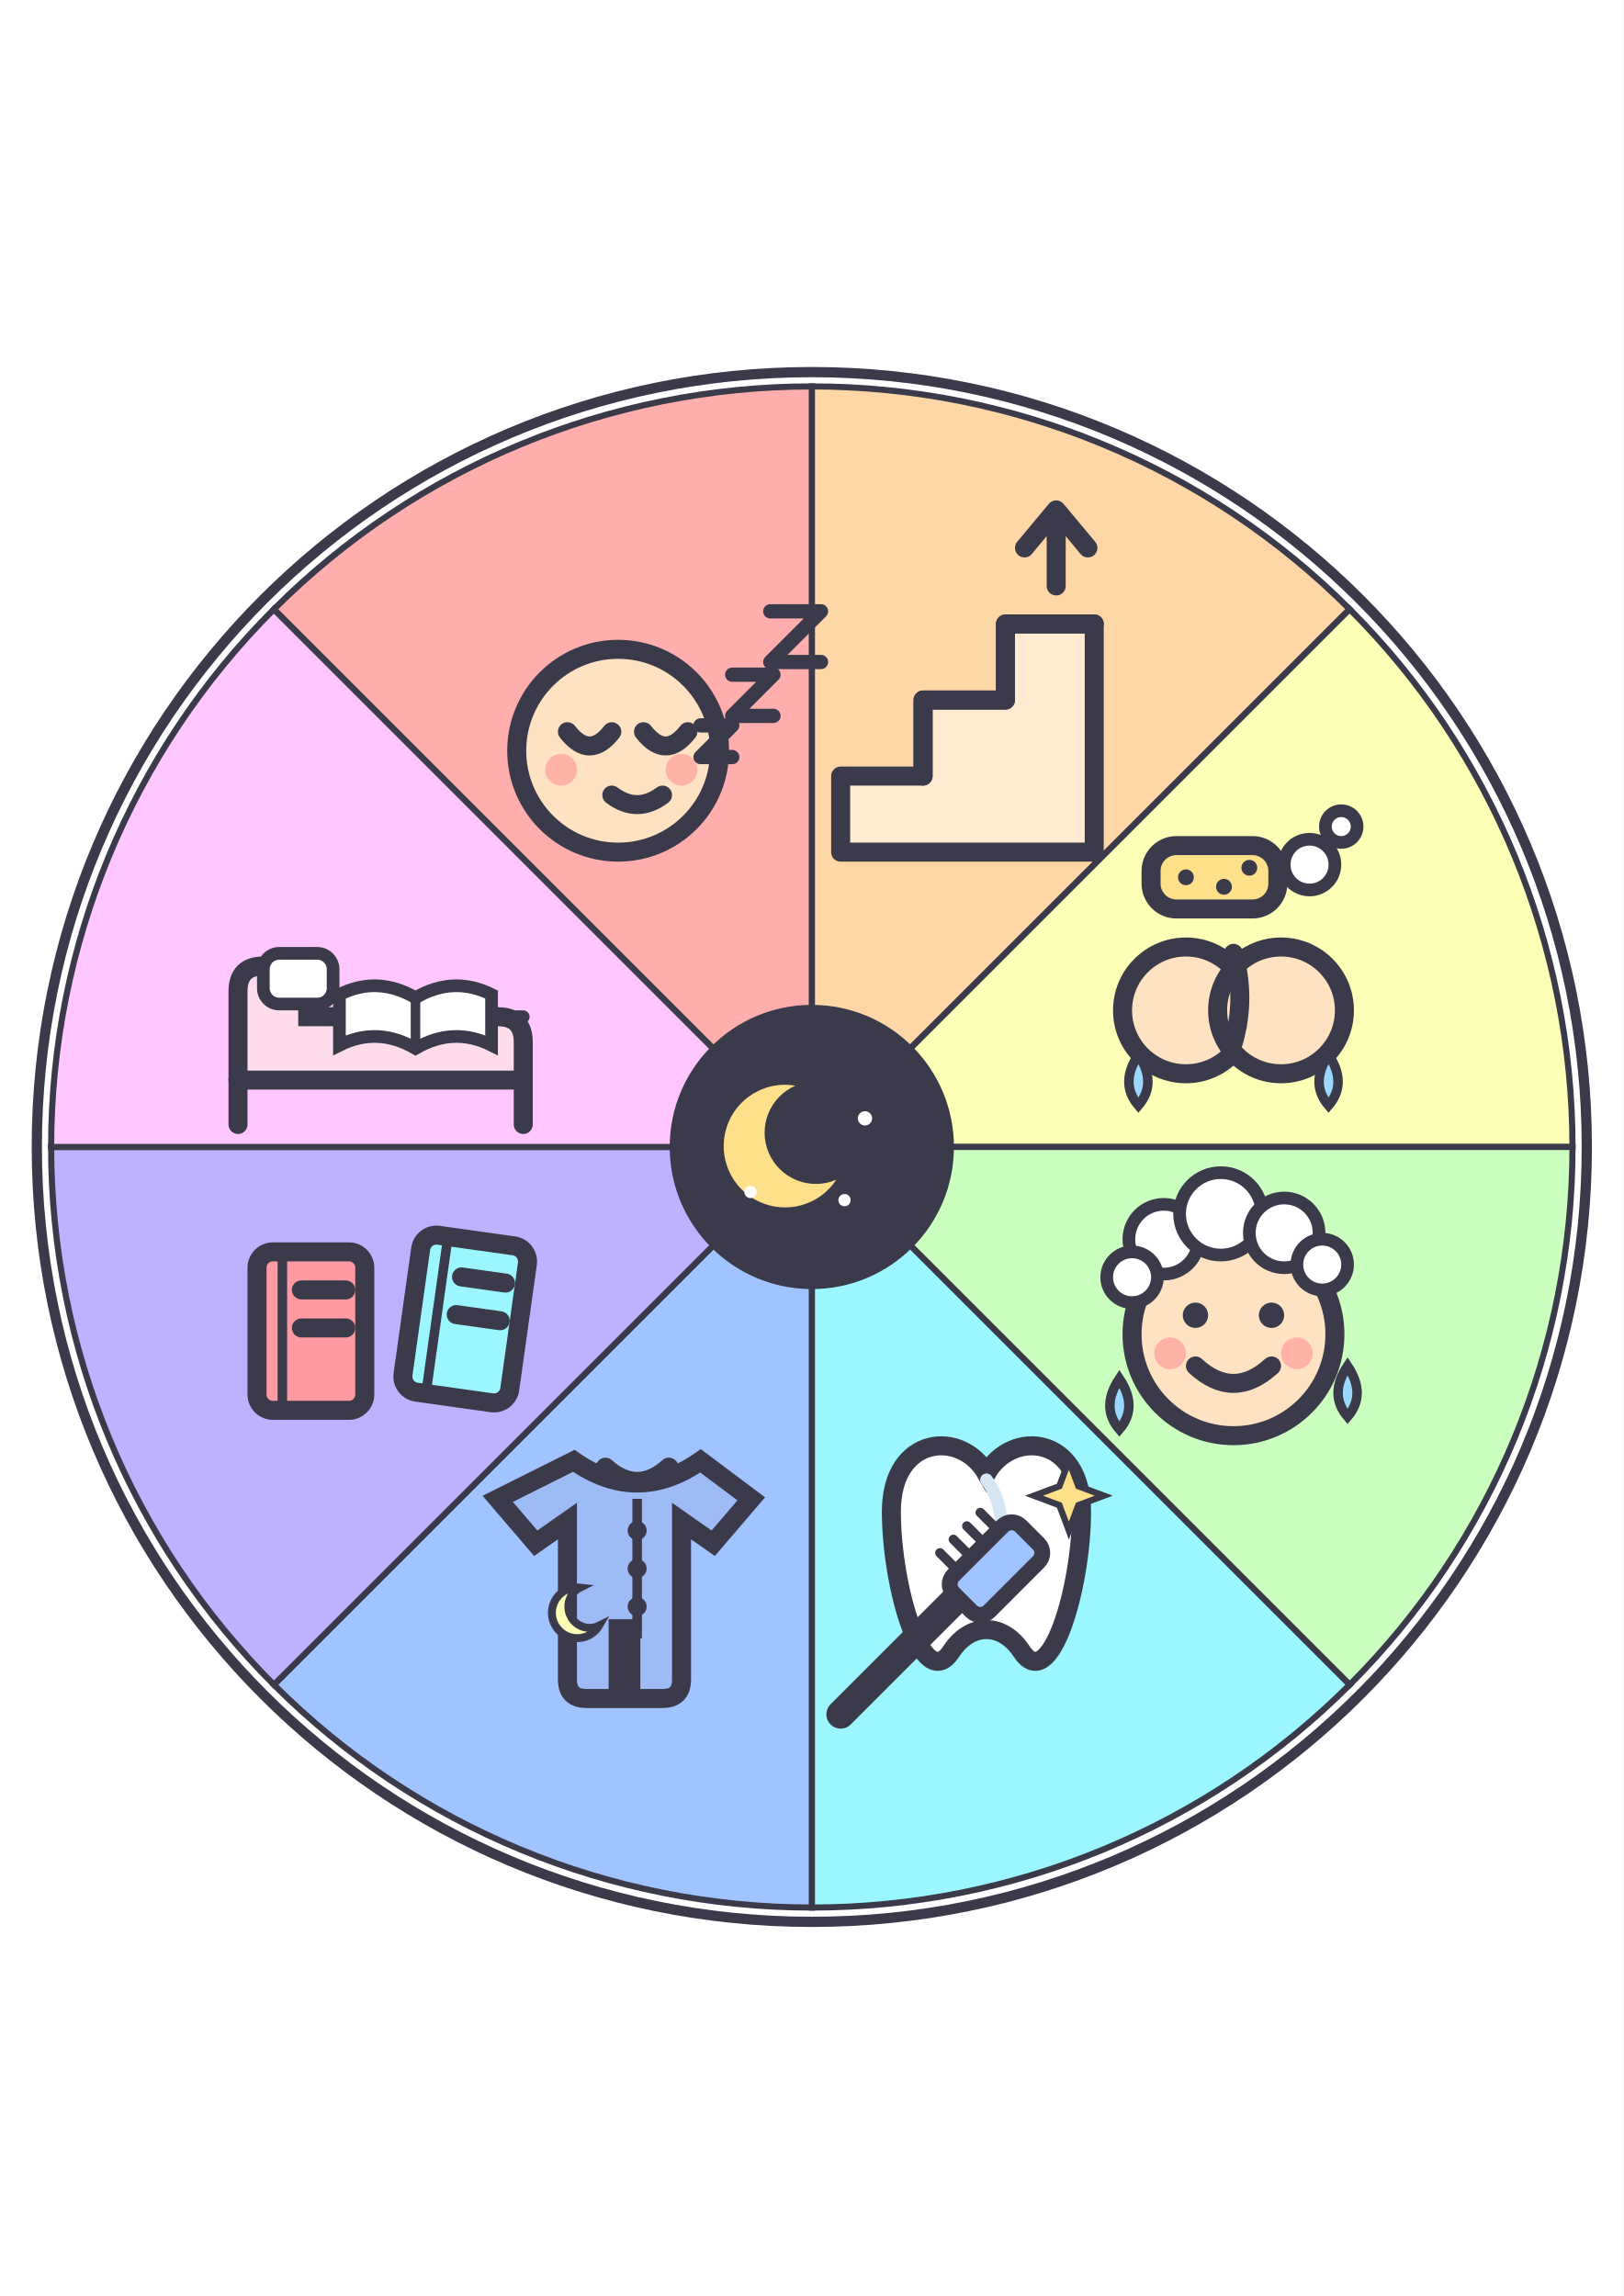
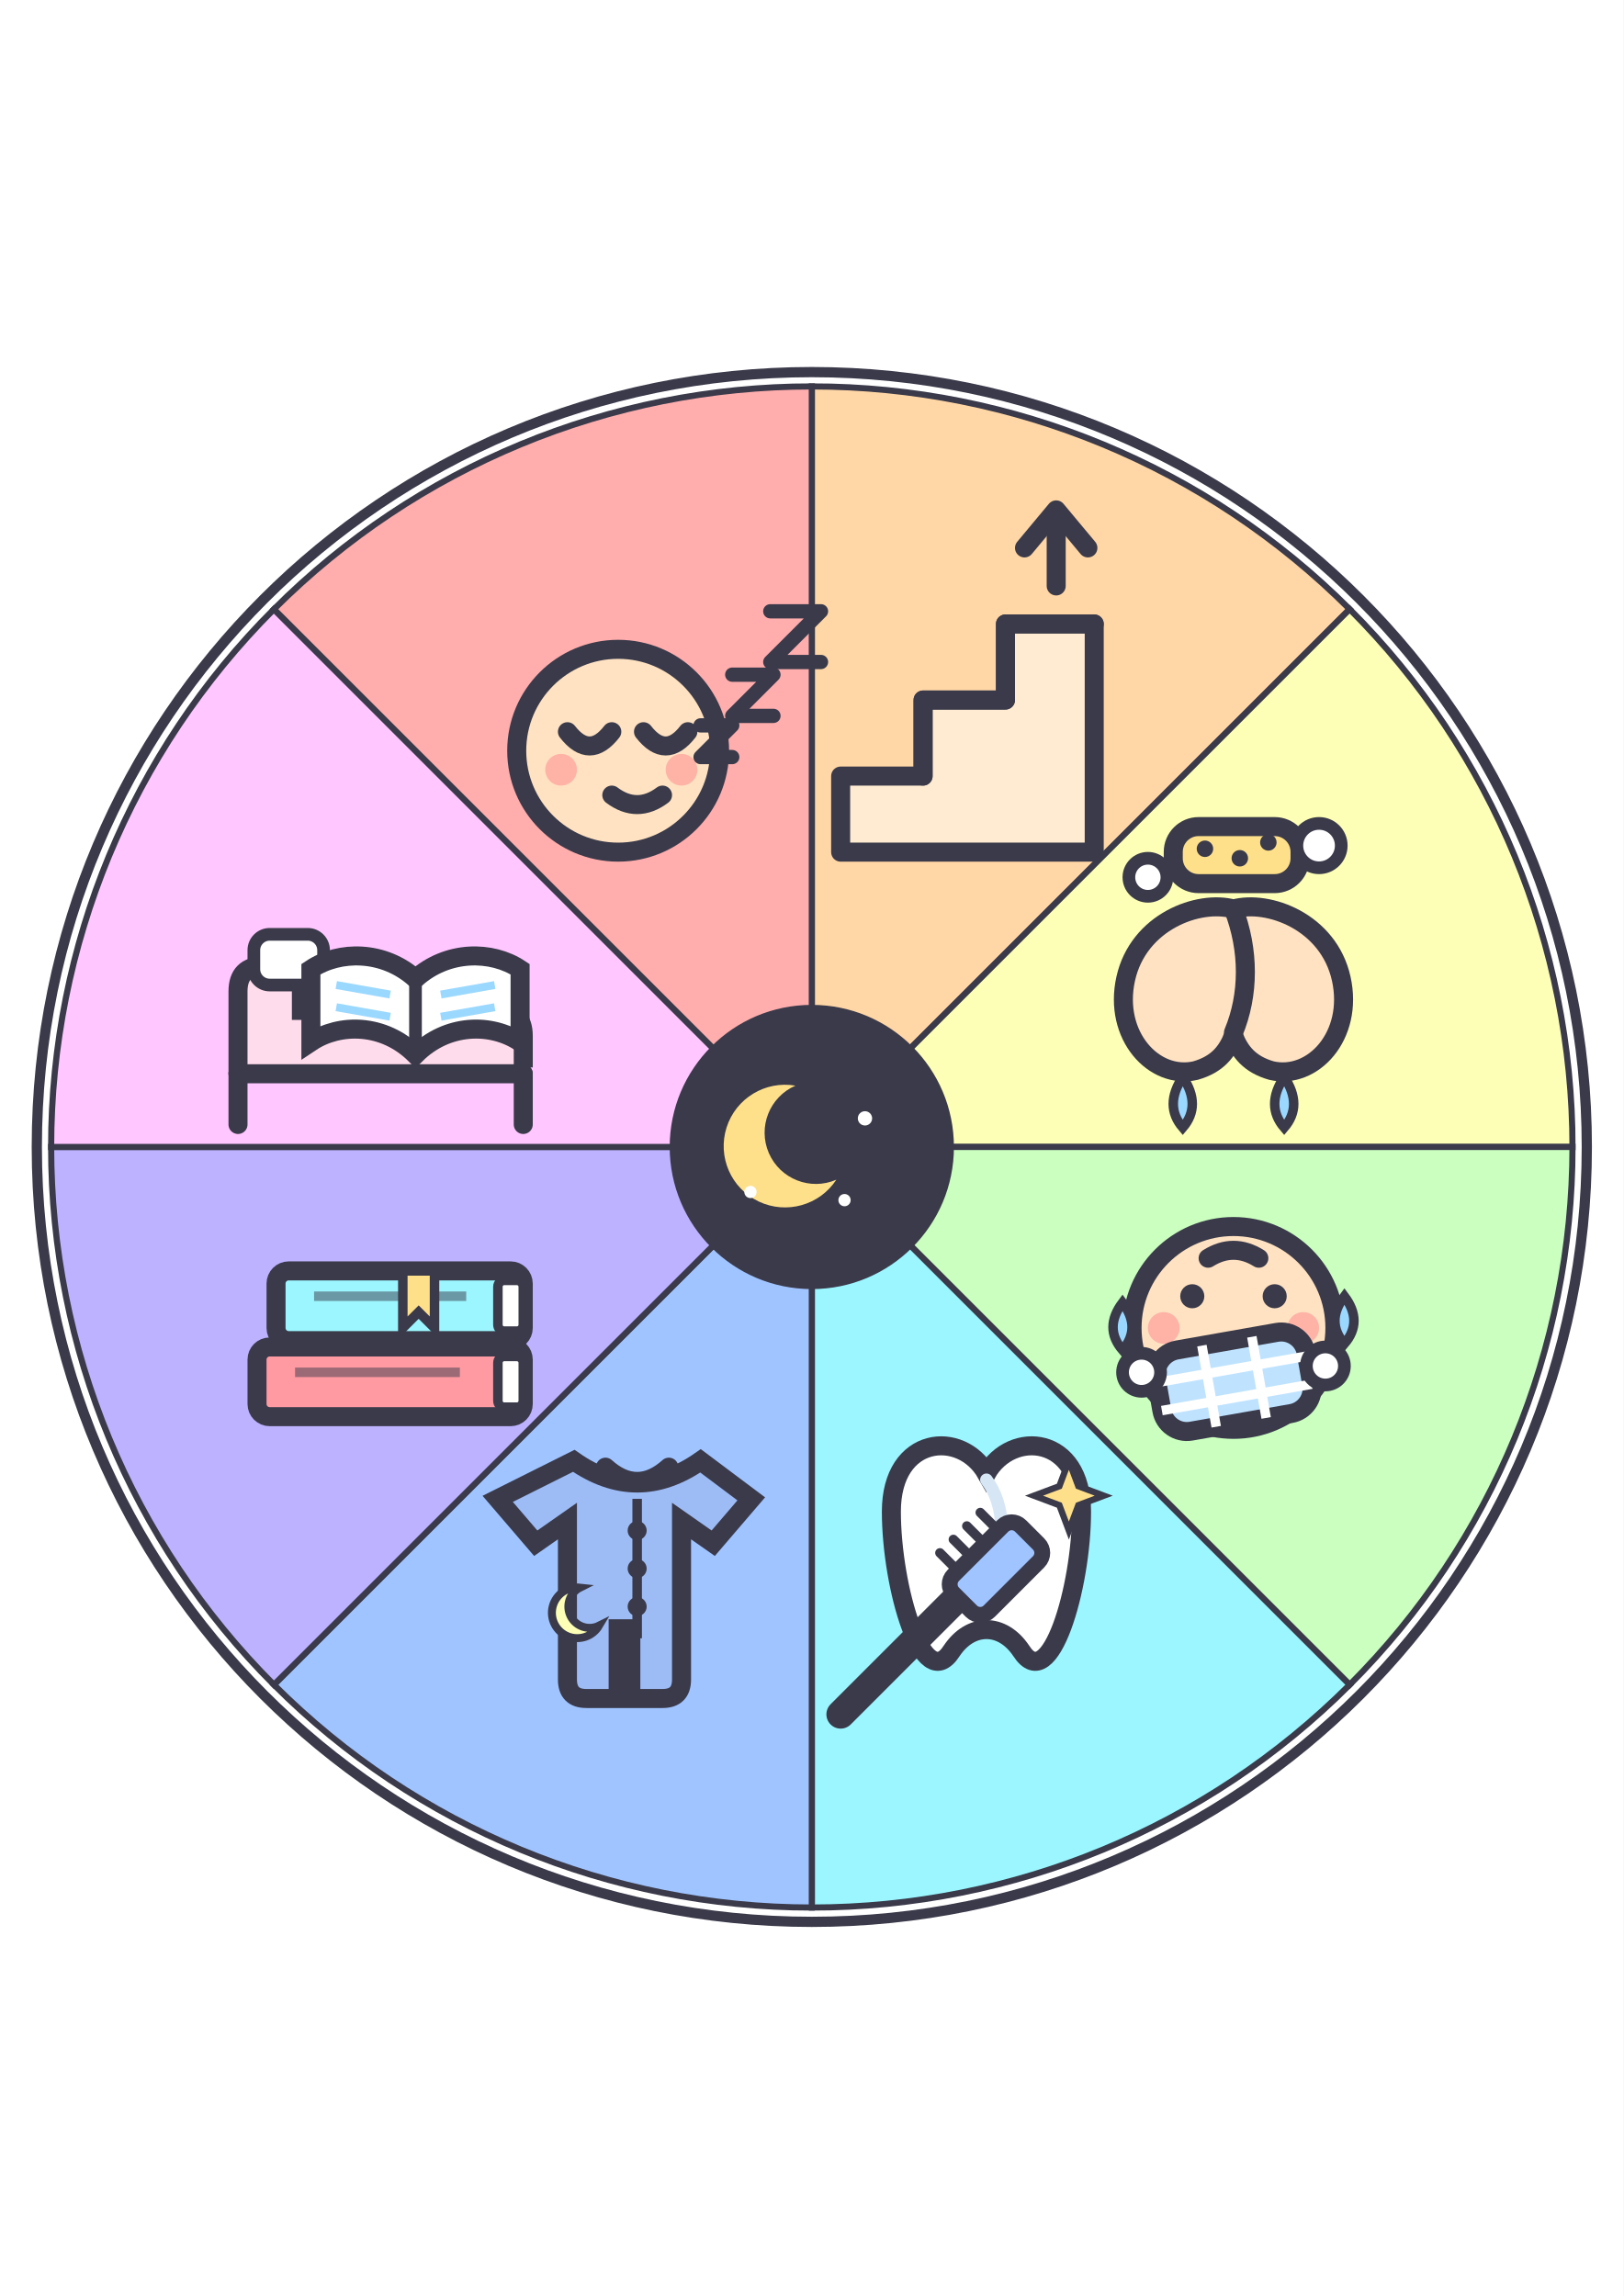
<svg xmlns="http://www.w3.org/2000/svg" width="794" height="1123" viewBox="0 0 794 1123" font-family="DejaVu Sans">
  <rect width="794" height="1123" fill="#FFFFFF" />
  <circle cx="397" cy="561" r="379" fill="#fff" stroke="#3A3A4A" stroke-width="5" />
  <path d="M 397.00 561.00 L 397.00 189.00 A 372.00 372.00 0 0 1 660.04 297.96 Z" fill="#FFD6A5" stroke="#3A3A4A" stroke-width="3" />
  <g transform="translate(482.41,354.79) scale(1.55)">
    <path d="M -46 40 L -46 16 L -20 16 L -20 -8 L 6 -8 L 6 -32 L 34 -32 L 34 40 Z" fill="#FFEBD2" stroke="#3A3A4A" stroke-width="6" stroke-linejoin="round" />
    <polyline points="-20,16 -20,-8 6,-8 6,-32 34,-32" fill="none" stroke="#3A3A4A" stroke-width="6" stroke-linecap="round" stroke-linejoin="round" />
    <line x1="22" y1="-44" x2="22" y2="-66" fill="none" stroke="#3A3A4A" stroke-width="6" stroke-linecap="round" stroke-linejoin="round" />
    <polyline points="12,-56 22,-68 32,-56" fill="none" stroke="#3A3A4A" stroke-width="6" stroke-linecap="round" stroke-linejoin="round" />
  </g>
  <path d="M 397.00 561.00 L 660.04 297.96 A 372.00 372.00 0 0 1 769.00 561.00 Z" fill="#FDFFB6" stroke="#3A3A4A" stroke-width="3" />
  <g transform="translate(603.21,475.59) scale(1.55)">
-     <circle cx="-15" cy="12" r="20" fill="#FFE2C2" stroke="#3A3A4A" stroke-width="6" />
-     <circle cx="15" cy="12" r="20" fill="#FFE2C2" stroke="#3A3A4A" stroke-width="6" />
-     <path d="M 0 -6 q 4 14 0 28" fill="none" stroke="#3A3A4A" stroke-width="6" stroke-linecap="round" stroke-linejoin="round" />
-     <rect x="-26" y="-40" width="40" height="20" rx="8" fill="#FFE08A" stroke="#3A3A4A" stroke-width="6" />
-     <circle cx="-15" cy="-30" r="2.5" fill="#3A3A4A" />
-     <circle cx="-3" cy="-27" r="2.5" fill="#3A3A4A" />
-     <circle cx="5" cy="-33" r="2.5" fill="#3A3A4A" />
-     <circle cx="24" cy="-34" r="8" fill="#fff" stroke="#3A3A4A" stroke-width="4" />
-     <circle cx="34" cy="-46" r="5" fill="#fff" stroke="#3A3A4A" stroke-width="4" />
-     <path d="M -30 26 q 6 9 0 16 q -6 -7 0 -16 Z" fill="#9BD8FF" stroke="#3A3A4A" stroke-width="3" />
-     <path d="M 30 26 q 6 9 0 16 q -6 -7 0 -16 Z" fill="#9BD8FF" stroke="#3A3A4A" stroke-width="3" />
+     <path d="M 0 -20 C -11 -23 -30 -16 -34 2 C -38 20 -25 34 -12 31 C -5 29 -2 25 0 20 C 2 25 5 29 12 31 C 25 34 38 20 34 2 C 30 -16 11 -23 0 -20 Z" fill="#FFE2C2" stroke="#3A3A4A" stroke-width="6" />
+     <path d="M 0 -20 C 5 -7 5 7 0 19" fill="none" stroke="#3A3A4A" stroke-width="6" stroke-linecap="round" stroke-linejoin="round" />
+     <rect x="-19" y="-46" width="40" height="18" rx="8" fill="#FFE08A" stroke="#3A3A4A" stroke-width="6" />
+     <circle cx="-9" cy="-39" r="2.6" fill="#3A3A4A" />
+     <circle cx="2" cy="-36" r="2.6" fill="#3A3A4A" />
+     <circle cx="11" cy="-41" r="2.6" fill="#3A3A4A" />
+     <circle cx="27" cy="-40" r="7" fill="#fff" stroke="#3A3A4A" stroke-width="4" />
+     <circle cx="-27" cy="-30" r="6" fill="#fff" stroke="#3A3A4A" stroke-width="4" />
+     <path d="M -16 33 q 6 9 0 16 q -6 -7 0 -16 Z" fill="#9BD8FF" stroke="#3A3A4A" stroke-width="3" />
+     <path d="M 16 33 q 6 9 0 16 q -6 -7 0 -16 Z" fill="#9BD8FF" stroke="#3A3A4A" stroke-width="3" />
  </g>
  <path d="M 397.00 561.00 L 769.00 561.00 A 372.00 372.00 0 0 1 660.04 824.04 Z" fill="#CAFFBF" stroke="#3A3A4A" stroke-width="3" />
  <g transform="translate(603.21,646.41) scale(1.55)">
-     <circle cx="0" cy="4" r="32" fill="#FFE2C2" stroke="#3A3A4A" stroke-width="6" />
-     <circle cx="-12" cy="-2" r="4" fill="#3A3A4A" />
-     <circle cx="12" cy="-2" r="4" fill="#3A3A4A" />
-     <path d="M -12 14 q 12 11 24 0" fill="none" stroke="#3A3A4A" stroke-width="6" stroke-linecap="round" stroke-linejoin="round" />
-     <circle cx="-20" cy="10" r="5" fill="#FFB3A7" />
-     <circle cx="20" cy="10" r="5" fill="#FFB3A7" />
-     <circle cx="-22" cy="-26" r="11" fill="#fff" stroke="#3A3A4A" stroke-width="4" />
-     <circle cx="-4" cy="-34" r="13" fill="#fff" stroke="#3A3A4A" stroke-width="4" />
-     <circle cx="16" cy="-28" r="11" fill="#fff" stroke="#3A3A4A" stroke-width="4" />
-     <circle cx="28" cy="-18" r="8" fill="#fff" stroke="#3A3A4A" stroke-width="4" />
-     <circle cx="-32" cy="-14" r="8" fill="#fff" stroke="#3A3A4A" stroke-width="4" />
-     <path d="M -36 18 q 6 9 0 16 q -6 -7 0 -16 Z" fill="#9BD8FF" stroke="#3A3A4A" stroke-width="3" />
-     <path d="M 36 14 q 6 9 0 16 q -6 -7 0 -16 Z" fill="#9BD8FF" stroke="#3A3A4A" stroke-width="3" />
+     <circle cx="0" cy="2" r="32" fill="#FFE2C2" stroke="#3A3A4A" stroke-width="6" />
+     <circle cx="-13" cy="-8" r="3.8" fill="#3A3A4A" />
+     <circle cx="13" cy="-8" r="3.8" fill="#3A3A4A" />
+     <path d="M -8 -20 q 8 -5 16 0" fill="none" stroke="#3A3A4A" stroke-width="6" stroke-linecap="round" stroke-linejoin="round" />
+     <circle cx="-22" cy="2" r="5" fill="#FFB3A7" />
+     <circle cx="22" cy="2" r="5" fill="#FFB3A7" />
+     <g transform="rotate(-10 0 18)">
+       <rect x="-24" y="6" width="48" height="26" rx="8" fill="#BFE3FF" stroke="#3A3A4A" stroke-width="6" />
+       <line x1="-24" y1="15" x2="24" y2="15" stroke="#fff" stroke-width="3" />
+       <line x1="-24" y1="24" x2="24" y2="24" stroke="#fff" stroke-width="3" />
+       <line x1="-8" y1="6" x2="-8" y2="32" stroke="#fff" stroke-width="3" />
+       <line x1="8" y1="6" x2="8" y2="32" stroke="#fff" stroke-width="3" />
+     </g>
+     <circle cx="-29" cy="16" r="6" fill="#fff" stroke="#3A3A4A" stroke-width="4" />
+     <circle cx="29" cy="14" r="6" fill="#fff" stroke="#3A3A4A" stroke-width="4" />
+     <path d="M -35 -6 q 6 8 0 15 q -6 -7 0 -15 Z" fill="#9BD8FF" stroke="#3A3A4A" stroke-width="3" />
+     <path d="M 35 -8 q 6 8 0 15 q -6 -7 0 -15 Z" fill="#9BD8FF" stroke="#3A3A4A" stroke-width="3" />
  </g>
  <path d="M 397.00 561.00 L 660.04 824.04 A 372.00 372.00 0 0 1 397.00 933.00 Z" fill="#9BF6FF" stroke="#3A3A4A" stroke-width="3" />
  <g transform="translate(482.41,767.21) scale(1.55)">
    <path d="M -30 -18 C -30 -42 -8 -44 0 -30 C 8 -44 30 -42 30 -18 C 30 6 20 40 11 26 C 5 17 -5 17 -11 26 C -20 40 -30 6 -30 -18 Z" fill="#fff" stroke="#3A3A4A" stroke-width="6" />
    <path d="M 0 -28 C 6 -20 6 -8 2 2" fill="none" stroke="#D7E6F5" stroke-width="4" stroke-linecap="round" />
    <line x1="-46" y1="46" x2="-10" y2="10" stroke="#3A3A4A" stroke-width="9" stroke-linecap="round" />
    <rect x="-12" y="-8" width="30" height="16" rx="4" transform="rotate(-45 3 0)" fill="#A0C4FF" stroke="#3A3A4A" stroke-width="5" />
    <g transform="rotate(-45 3 0)">
      <line x1="-6" y1="-8" x2="-6" y2="-16" stroke="#3A3A4A" stroke-width="3" stroke-linecap="round" />
      <line x1="0" y1="-8" x2="0" y2="-16" stroke="#3A3A4A" stroke-width="3" stroke-linecap="round" />
      <line x1="6" y1="-8" x2="6" y2="-16" stroke="#3A3A4A" stroke-width="3" stroke-linecap="round" />
      <line x1="12" y1="-8" x2="12" y2="-16" stroke="#3A3A4A" stroke-width="3" stroke-linecap="round" />
    </g>
    <path d="M 26 -34 l 3 8 l 8 3 l -8 3 l -3 8 l -3 -8 l -8 -3 l 8 -3 Z" fill="#FFE08A" stroke="#3A3A4A" stroke-width="2" />
  </g>
  <path d="M 397.00 561.00 L 397.00 933.00 A 372.00 372.00 0 0 1 133.96 824.04 Z" fill="#A0C4FF" stroke="#3A3A4A" stroke-width="3" />
  <g transform="translate(311.59,767.21) scale(1.55)">
    <path d="M -20 -34 q 20 14 40 0 l 16 12 l -12 14 l -10 -7 l 0 50 q 0 6 -6 6 l -10 0 0 -22 -4 0 0 22 -10 0 q -6 0 -6 -6 l 0 -50 l -10 7 l -12 -14 Z" fill="#9DBBF5" stroke="#3A3A4A" stroke-width="6" />
    <path d="M -10 -32 q 10 9 20 0" fill="none" stroke="#3A3A4A" stroke-width="6" stroke-linecap="round" stroke-linejoin="round" />
    <line x1="0" y1="-22" x2="0" y2="22" stroke="#3A3A4A" stroke-width="3" />
    <circle cx="0" cy="-12" r="3" fill="#3A3A4A" />
    <circle cx="0" cy="0" r="3" fill="#3A3A4A" />
    <circle cx="0" cy="12" r="3" fill="#3A3A4A" />
    <path d="M -18 6 a 8 8 0 1 0 6 12 a 6.5 6.5 0 1 1 -6 -12 Z" fill="#FDFFB6" stroke="#3A3A4A" stroke-width="2.5" />
  </g>
  <path d="M 397.00 561.00 L 133.96 824.04 A 372.00 372.00 0 0 1 25.00 561.00 Z" fill="#BDB2FF" stroke="#3A3A4A" stroke-width="3" />
  <g transform="translate(190.79,646.41) scale(1.55)">
-     <rect x="-42" y="-22" width="34" height="50" rx="5" fill="#FF9AA2" stroke="#3A3A4A" stroke-width="6" />
-     <line x1="-34" y1="-22" x2="-34" y2="28" stroke="#3A3A4A" stroke-width="3" />
-     <line x1="-28" y1="-10" x2="-14" y2="-10" fill="none" stroke="#3A3A4A" stroke-width="6" stroke-linecap="round" stroke-linejoin="round" />
-     <line x1="-28" y1="2" x2="-14" y2="2" fill="none" stroke="#3A3A4A" stroke-width="6" stroke-linecap="round" stroke-linejoin="round" />
-     <g transform="rotate(8 22 4)">
-       <rect x="6" y="-26" width="34" height="50" rx="5" fill="#9BF6FF" stroke="#3A3A4A" stroke-width="6" />
-       <line x1="14" y1="-26" x2="14" y2="24" stroke="#3A3A4A" stroke-width="3" />
-       <line x1="20" y1="-14" x2="34" y2="-14" fill="none" stroke="#3A3A4A" stroke-width="6" stroke-linecap="round" stroke-linejoin="round" />
-       <line x1="20" y1="-2" x2="34" y2="-2" fill="none" stroke="#3A3A4A" stroke-width="6" stroke-linecap="round" stroke-linejoin="round" />
-     </g>
+     <rect x="-42" y="8" width="84" height="22" rx="4" fill="#FF9AA2" stroke="#3A3A4A" stroke-width="6" />
+     <rect x="34" y="11" width="8" height="16" rx="2" fill="#fff" stroke="#3A3A4A" stroke-width="3" />
+     <line x1="-30" y1="16" x2="22" y2="16" stroke="#3A3A4A" stroke-width="3" opacity="0.5" />
+     <rect x="-36" y="-16" width="78" height="22" rx="4" fill="#9BF6FF" stroke="#3A3A4A" stroke-width="6" />
+     <rect x="34" y="-13" width="8" height="16" rx="2" fill="#fff" stroke="#3A3A4A" stroke-width="3" />
+     <line x1="-24" y1="-8" x2="24" y2="-8" stroke="#3A3A4A" stroke-width="3" opacity="0.5" />
+     <path d="M 14 -16 l 0 18 l -5 -5 l -5 5 l 0 -18 Z" fill="#FFE08A" stroke="#3A3A4A" stroke-width="3" />
  </g>
  <path d="M 397.00 561.00 L 25.00 561.00 A 372.00 372.00 0 0 1 133.96 297.96 Z" fill="#FFC6FF" stroke="#3A3A4A" stroke-width="3" />
  <g transform="translate(190.79,475.59) scale(1.55)">
-     <path d="M -48 34 l 0 -28 q 0 -8 8 -8 l 8 0 q 6 0 6 6 l 0 10 l 60 0 q 8 0 8 8 l 0 12" fill="#FFDCEB" stroke="#3A3A4A" stroke-width="6" />
-     <line x1="-48" y1="34" x2="-48" y2="48" fill="none" stroke="#3A3A4A" stroke-width="6" stroke-linecap="round" stroke-linejoin="round" />
-     <line x1="42" y1="34" x2="42" y2="48" fill="none" stroke="#3A3A4A" stroke-width="6" stroke-linecap="round" stroke-linejoin="round" />
-     <line x1="-48" y1="34" x2="42" y2="34" fill="none" stroke="#3A3A4A" stroke-width="6" stroke-linecap="round" stroke-linejoin="round" />
-     <path d="M -22 14 l 64 0" stroke="#3A3A4A" stroke-width="4" stroke-linecap="round" />
-     <rect x="-40" y="-6" width="22" height="16" rx="5" fill="#fff" stroke="#3A3A4A" stroke-width="4" />
-     <path d="M 10 30 q 12 -7 24 -1 l 0 -16 q -12 -6 -24 1 q -12 -7 -24 -1 l 0 16 q 12 -6 24 1 Z" transform="translate(-2 -6)" fill="#fff" stroke="#3A3A4A" stroke-width="4" />
-     <line x1="8" y1="9" x2="8" y2="25" stroke="#3A3A4A" stroke-width="3" />
+     <path d="M -48 32 l 0 -26 q 0 -8 8 -8 l 6 0 q 6 0 6 6 l 0 8 l 62 0 q 8 0 8 8 l 0 10" fill="#FFDCEB" stroke="#3A3A4A" stroke-width="6" />
+     <line x1="-48" y1="32" x2="-48" y2="48" fill="none" stroke="#3A3A4A" stroke-width="6" stroke-linecap="round" stroke-linejoin="round" />
+     <line x1="42" y1="32" x2="42" y2="48" fill="none" stroke="#3A3A4A" stroke-width="6" stroke-linecap="round" stroke-linejoin="round" />
+     <line x1="-48" y1="32" x2="42" y2="32" fill="none" stroke="#3A3A4A" stroke-width="6" stroke-linecap="round" stroke-linejoin="round" />
+     <rect x="-43" y="-12" width="22" height="16" rx="5" fill="#fff" stroke="#3A3A4A" stroke-width="4" />
+     <g transform="translate(8 -2)">
+       <path d="M 0 4 C -10 -5 -24 -5 -33 1 L -33 24 C -24 18 -10 18 0 28 C 10 18 24 18 33 24 L 33 1 C 24 -5 10 -5 0 4 Z" fill="#fff" stroke="#3A3A4A" stroke-width="6" />
+       <line x1="0" y1="4" x2="0" y2="28" stroke="#3A3A4A" stroke-width="4" />
+       <line x1="-25" y1="6" x2="-8" y2="9" stroke="#9BD8FF" stroke-width="2.5" />
+       <line x1="-25" y1="13" x2="-8" y2="16" stroke="#9BD8FF" stroke-width="2.5" />
+       <line x1="8" y1="9" x2="25" y2="6" stroke="#9BD8FF" stroke-width="2.5" />
+       <line x1="8" y1="16" x2="25" y2="13" stroke="#9BD8FF" stroke-width="2.5" />
+     </g>
  </g>
  <path d="M 397.00 561.00 L 133.96 297.96 A 372.00 372.00 0 0 1 397.00 189.00 Z" fill="#FFADAD" stroke="#3A3A4A" stroke-width="3" />
  <g transform="translate(311.59,354.79) scale(1.55)">
    <circle cx="-6" cy="8" r="32" fill="#FFE2C2" stroke="#3A3A4A" stroke-width="6" />
    <path d="M -22 2 q 7 9 14 0" fill="none" stroke="#3A3A4A" stroke-width="6" stroke-linecap="round" stroke-linejoin="round" />
    <path d="M 2 2 q 7 9 14 0" fill="none" stroke="#3A3A4A" stroke-width="6" stroke-linecap="round" stroke-linejoin="round" />
    <circle cx="-24" cy="14" r="5" fill="#FFB3A7" />
    <circle cx="14" cy="14" r="5" fill="#FFB3A7" />
    <path d="M -8 22 q 8 6 16 0" fill="none" stroke="#3A3A4A" stroke-width="6" stroke-linecap="round" stroke-linejoin="round" />
    <polyline points="20,0 30,0 20,10 30,10" fill="none" stroke="#3A3A4A" stroke-width="4.5" stroke-linecap="round" stroke-linejoin="round" />
    <polyline points="30,-16 43,-16 30,-3 43,-3" fill="none" stroke="#3A3A4A" stroke-width="4.5" stroke-linecap="round" stroke-linejoin="round" />
    <polyline points="42,-36 58,-36 42,-20 58,-20" fill="none" stroke="#3A3A4A" stroke-width="4.5" stroke-linecap="round" stroke-linejoin="round" />
  </g>
  <circle cx="397" cy="561" r="68" fill="#3A3A4A" stroke="#3A3A4A" stroke-width="3" />
  <path d="M 389 531 a 30 30 0 1 0 20 46 a 24 24 0 1 1 -20 -46 Z" fill="#FFE08A" />
  <circle cx="423" cy="547" r="3.5" fill="#fff" />
  <circle cx="413" cy="587" r="3" fill="#fff" />
  <circle cx="367" cy="583" r="3" fill="#fff" />
</svg>
